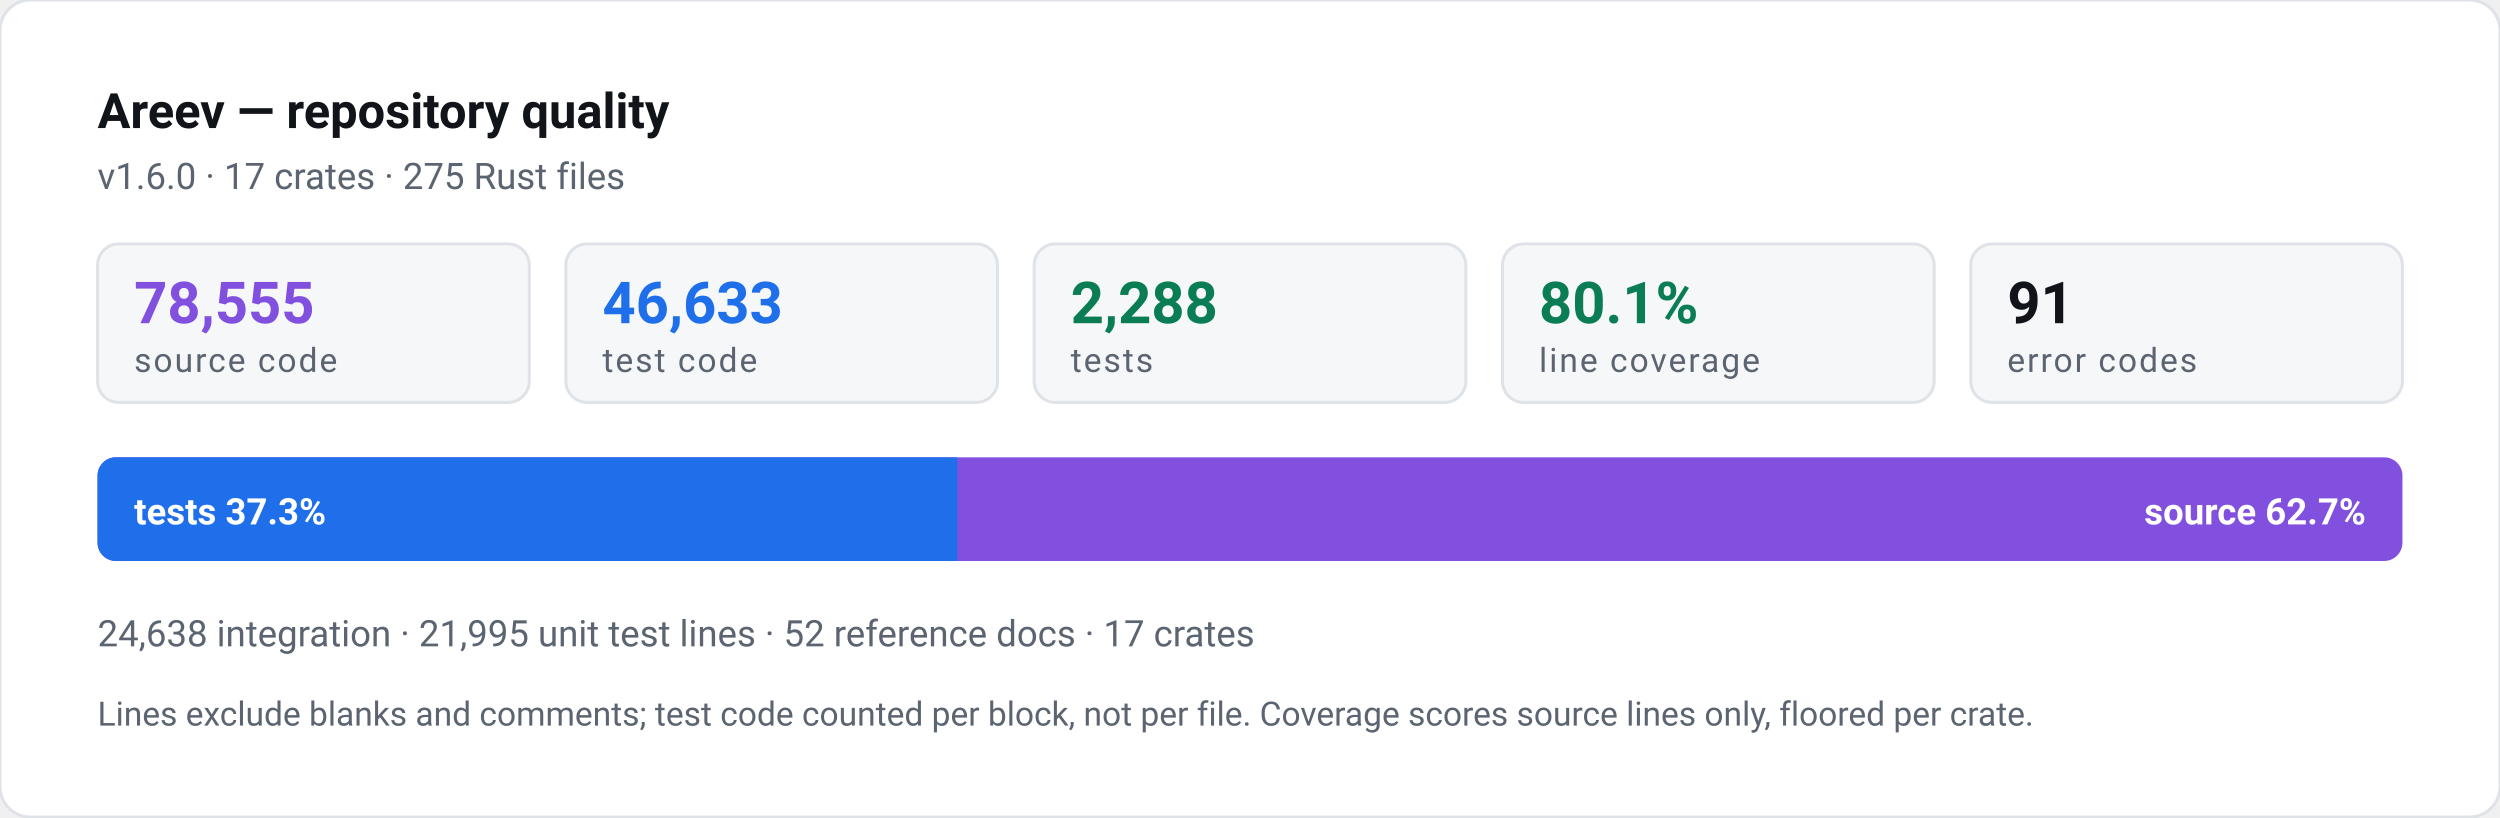
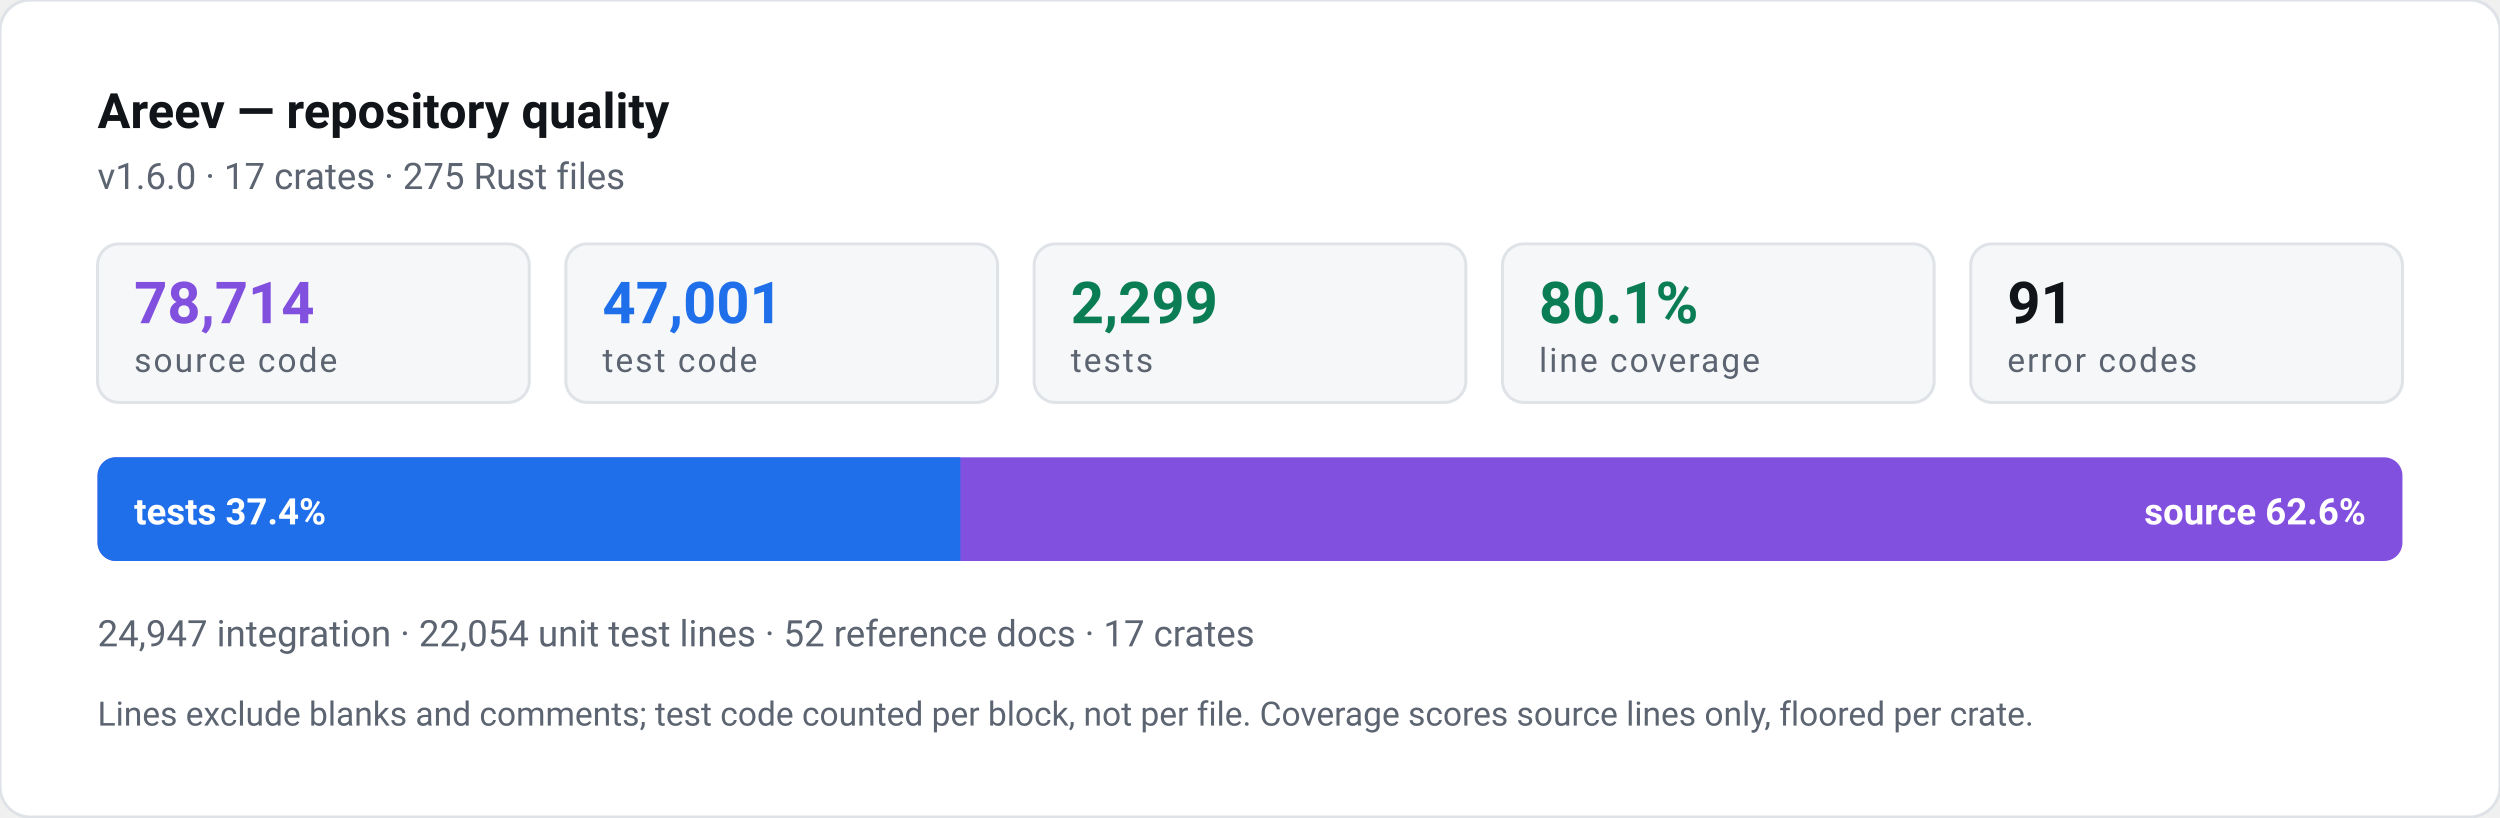
- <svg xmlns="http://www.w3.org/2000/svg" width="820" height="268" viewBox="0 0 820 268" role="img" aria-label="Areev repository quality: 46,633 lines of test code against 78,555 lines of source, 2,288 tests, 80.1% line coverage">
+ <svg xmlns="http://www.w3.org/2000/svg" width="820" height="268" viewBox="0 0 820 268" role="img" aria-label="Areev repository quality: 47,001 lines of test code against 78,714 lines of source, 2,299 tests, 80.1% line coverage">
  <style>text{font-family:ui-sans-serif,-apple-system,"Segoe UI",Roboto,Helvetica,Arial,sans-serif}.n{font-weight:700;font-variant-numeric:tabular-nums}.l{font-size:11px;letter-spacing:.06em;text-transform:uppercase}</style>
  <rect width="820" height="268" rx="10" fill="#ffffff" stroke="#dfe3e8" />
  <text x="32" y="42" class="n" font-size="16" fill="#111418">Areev — repository quality</text>
  <text x="32" y="62" font-size="12" fill="#5b6470">v1.6.0 · 17 crates · 275 Rust files</text>
  <rect x="32.0" y="80" width="141.6" height="52" rx="7" fill="#f6f7f9" stroke="#dfe3e8" />
-   <text x="44.0" y="106" class="n" font-size="19" fill="#8250df">78,555</text>
+   <text x="44.0" y="106" class="n" font-size="19" fill="#8250df">78,714</text>
  <text x="44.0" y="122" class="l" fill="#5b6470">source code</text>
  <rect x="185.6" y="80" width="141.6" height="52" rx="7" fill="#f6f7f9" stroke="#dfe3e8" />
-   <text x="197.6" y="106" class="n" font-size="19" fill="#1f6feb">46,633</text>
+   <text x="197.6" y="106" class="n" font-size="19" fill="#1f6feb">47,001</text>
  <text x="197.6" y="122" class="l" fill="#5b6470">test code</text>
  <rect x="339.2" y="80" width="141.6" height="52" rx="7" fill="#f6f7f9" stroke="#dfe3e8" />
-   <text x="351.2" y="106" class="n" font-size="19" fill="#0a7d55">2,288</text>
+   <text x="351.2" y="106" class="n" font-size="19" fill="#0a7d55">2,299</text>
  <text x="351.2" y="122" class="l" fill="#5b6470">tests</text>
  <rect x="492.8" y="80" width="141.6" height="52" rx="7" fill="#f6f7f9" stroke="#dfe3e8" />
  <text x="504.8" y="106" class="n" font-size="19" fill="#0a7d55">80.1%</text>
  <text x="504.8" y="122" class="l" fill="#5b6470">line coverage</text>
  <rect x="646.4" y="80" width="141.6" height="52" rx="7" fill="#f6f7f9" stroke="#dfe3e8" />
  <text x="658.4" y="106" class="n" font-size="19" fill="#111418">91</text>
  <text x="658.4" y="122" class="l" fill="#5b6470">error codes</text>
  <rect x="32" y="150" width="756" height="34" rx="6" fill="#8250df" />
-   <path d="M32 156a6 6 0 0 1 6-6h276v34h-276a6 6 0 0 1-6-6z" fill="#1f6feb" />
-   <text x="44" y="172" class="n" font-size="12" fill="#ffffff">tests 37.3%</text>
-   <text x="776" y="172" class="n" font-size="12" fill="#ffffff" text-anchor="end">source 62.7%</text>
-   <text x="32" y="212" font-size="12" fill="#5b6470">24,638 integration · 21,995 unit test lines · 52 reference docs · 17 crates</text>
+   <path d="M32 156a6 6 0 0 1 6-6h277v34h-277a6 6 0 0 1-6-6z" fill="#1f6feb" />
+   <text x="44" y="172" class="n" font-size="12" fill="#ffffff">tests 37.4%</text>
+   <text x="776" y="172" class="n" font-size="12" fill="#ffffff" text-anchor="end">source 62.6%</text>
+   <text x="32" y="212" font-size="12" fill="#5b6470">24,947 integration · 22,054 unit test lines · 52 reference docs · 17 crates</text>
  <text x="32" y="238" font-size="11" fill="#5b6470">Lines exclude blanks and comments; test code counted per block, not per file. Coverage scores source lines only, floored per crate.</text>
</svg>
